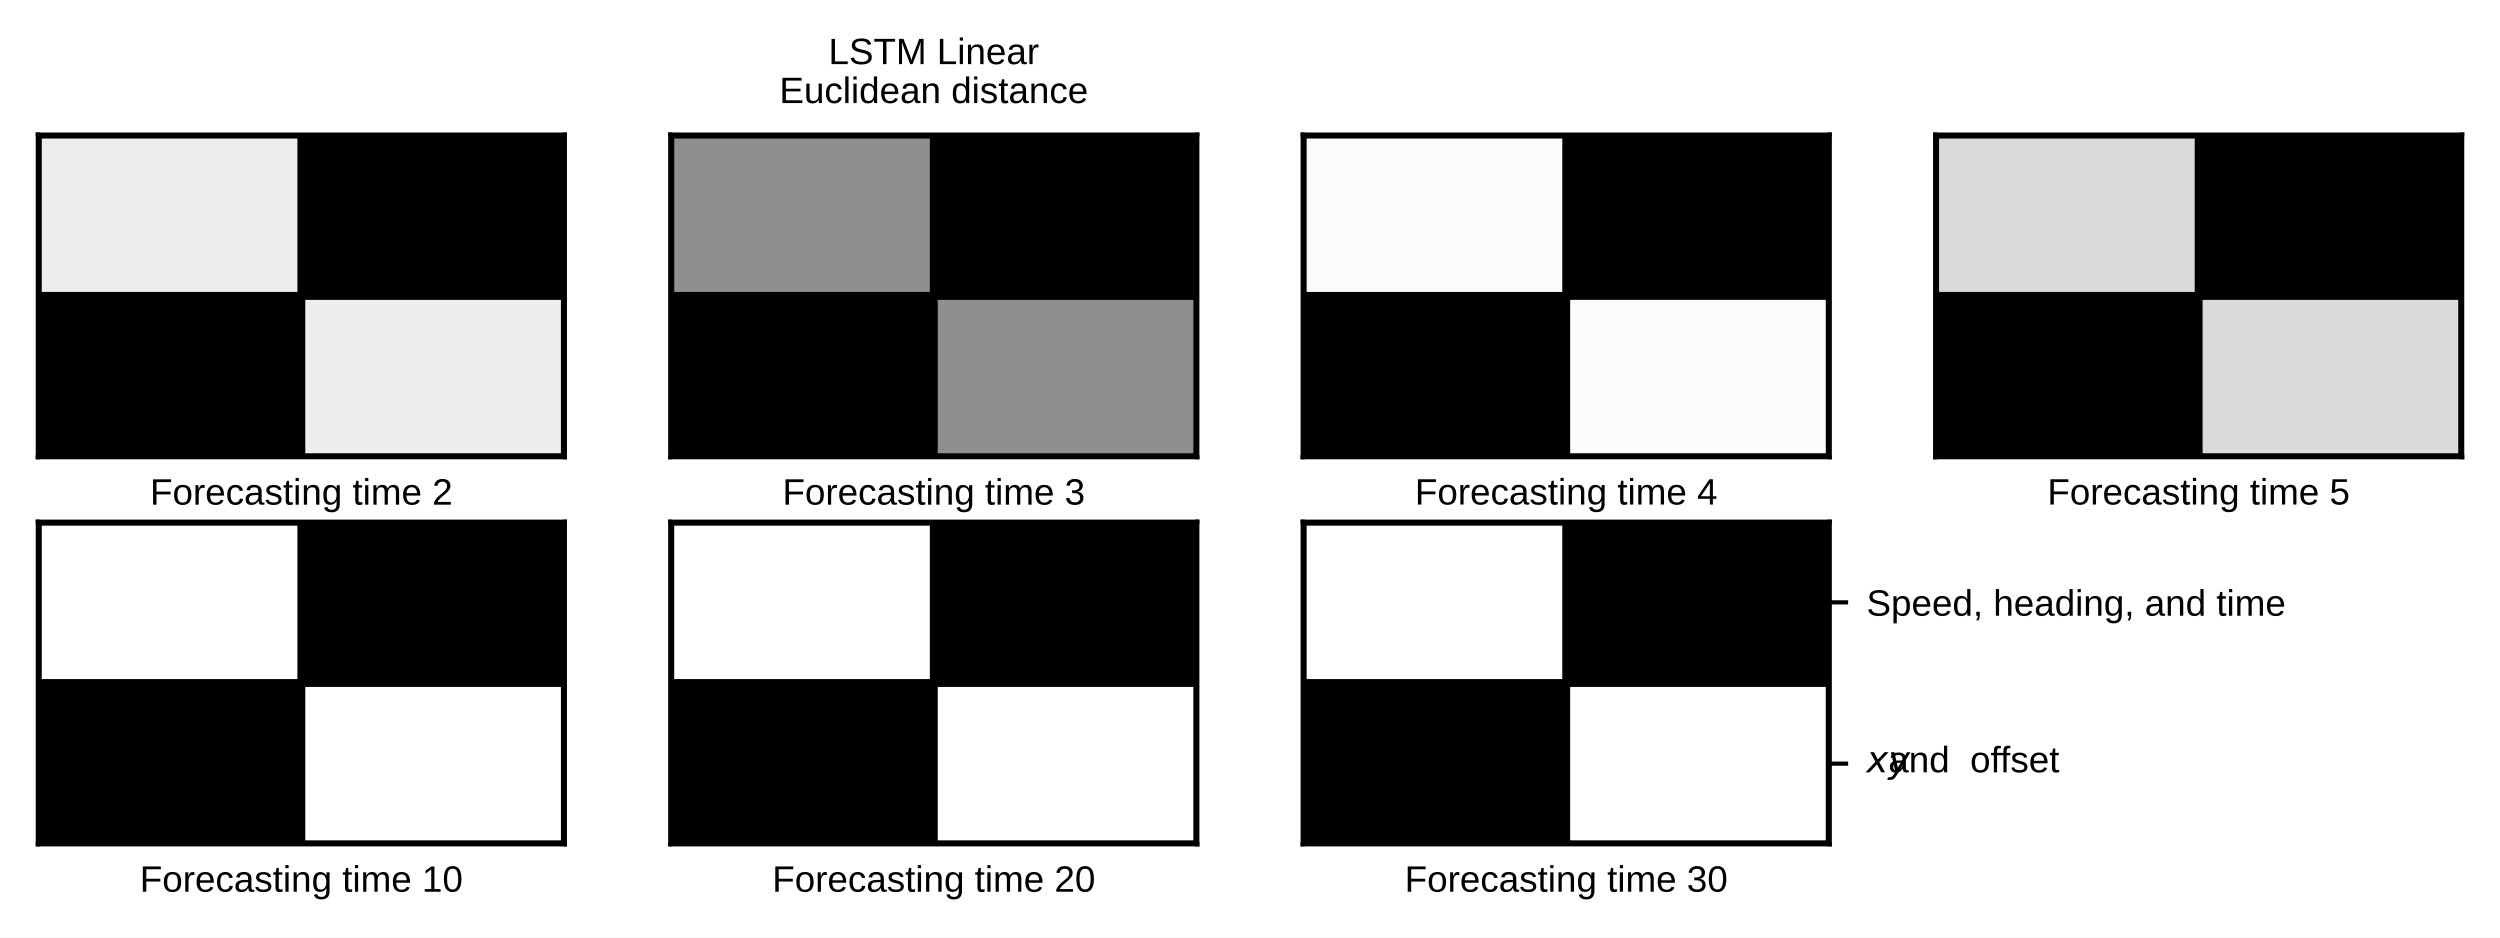
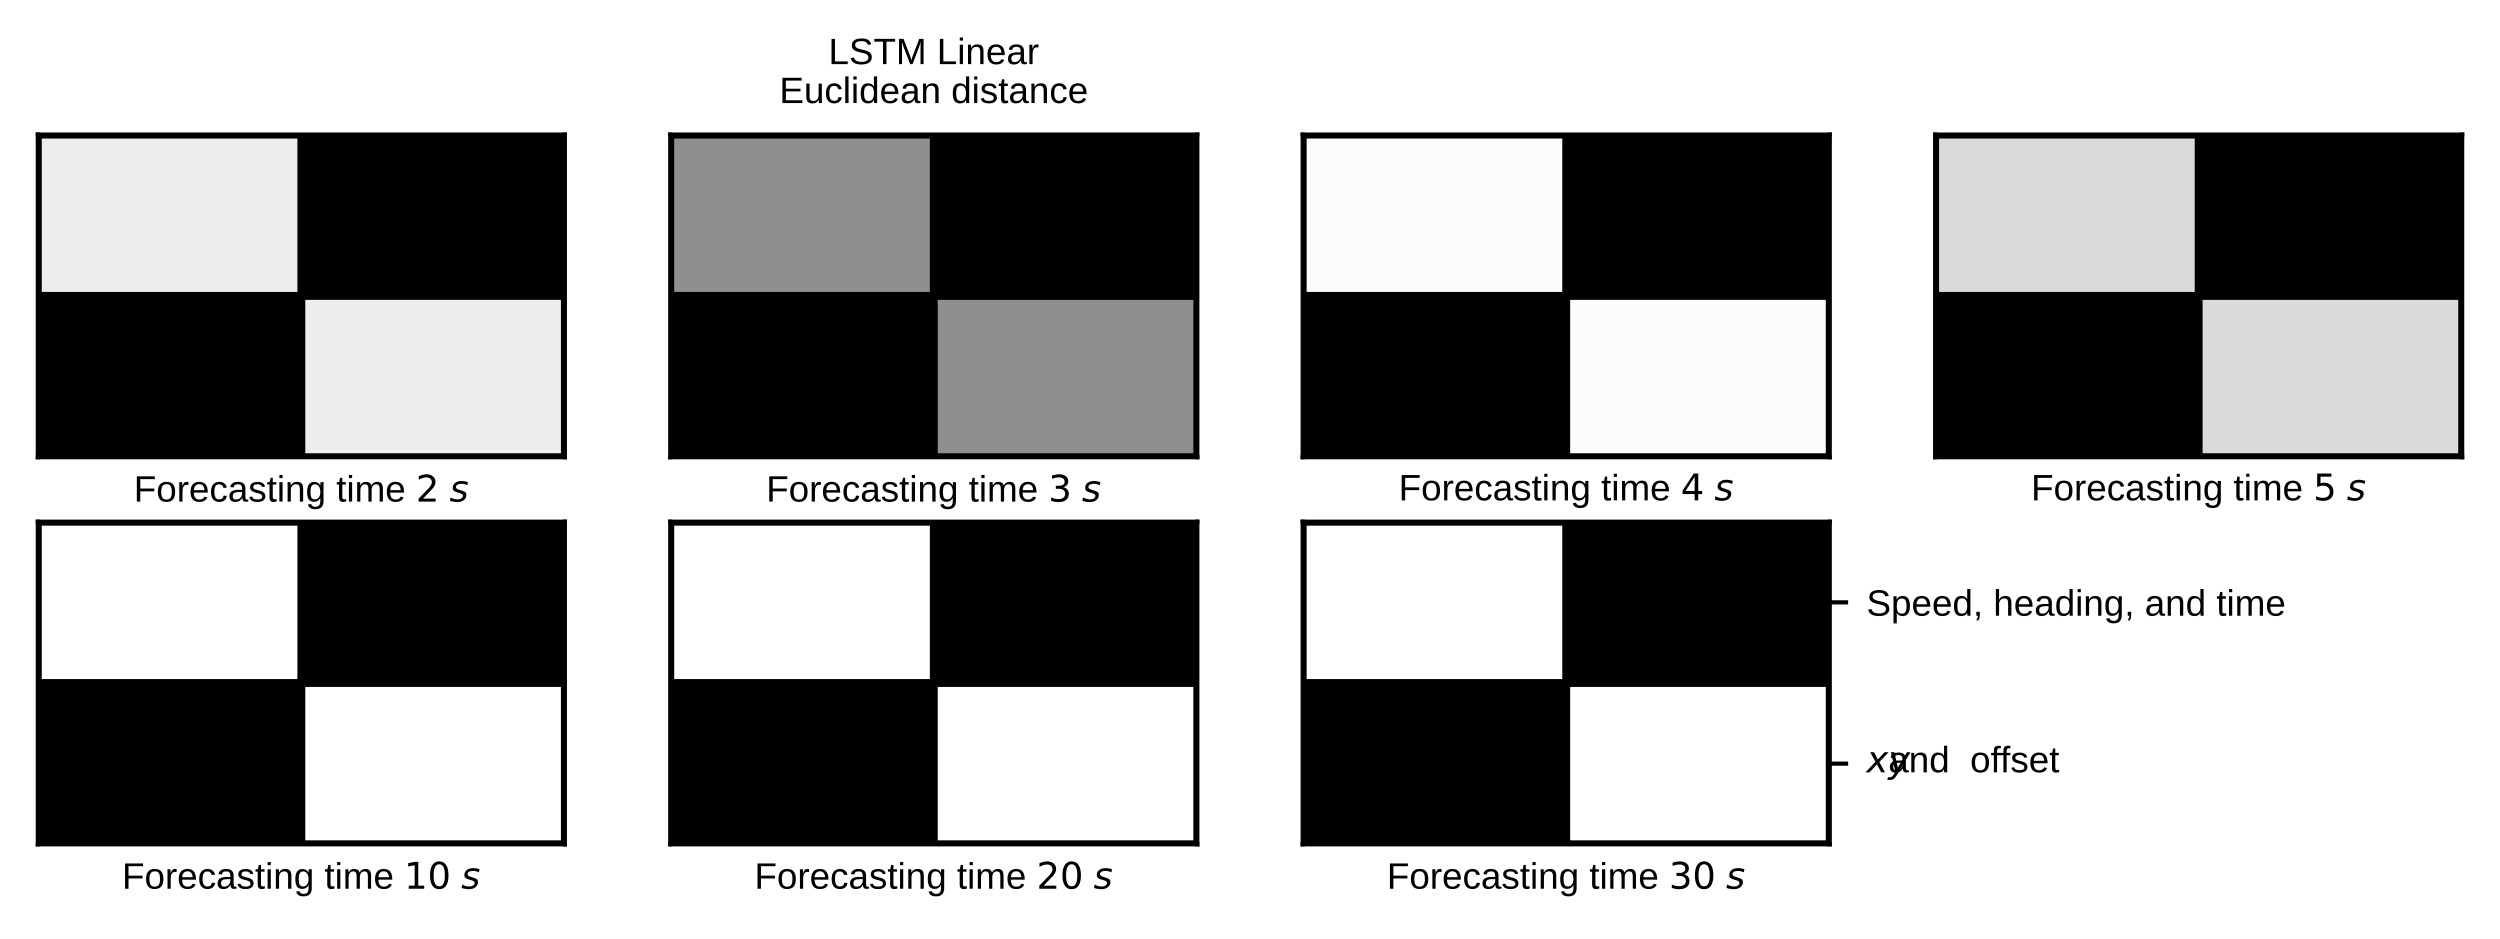
- <svg xmlns="http://www.w3.org/2000/svg" xmlns:xlink="http://www.w3.org/1999/xlink" width="475.739pt" height="178.372pt" viewBox="0 0 475.739 178.372" version="1.1">
+ <svg xmlns="http://www.w3.org/2000/svg" xmlns:xlink="http://www.w3.org/1999/xlink" width="475.739pt" height="178.657pt" viewBox="0 0 475.739 178.657" version="1.1">
  <defs>
    <style type="text/css">*{stroke-linejoin: round; stroke-linecap: butt}</style>
  </defs>
  <g id="figure_1">
    <g id="patch_1">
-       <path d="M 0 178.372  L 475.739 178.372  L 475.739 0  L 0 0  z " style="fill: #ffffff" />
+       <path d="M 0 178.657  L 475.739 178.657  L 475.739 0  L 0 0  z " style="fill: #ffffff" />
    </g>
    <g id="axes_1">
      <g id="patch_2">
        <path d="M 7.2 87.002  L 107.491 87.002  L 107.491 25.614  L 7.2 25.614  z " style="fill: #ffffff" />
      </g>
      <g id="PolyCollection_1">
        <defs>
-           <path id="m8314c76e6b" d="M 7.2 -122.064  L 7.2 -91.37  L 57.345 -91.37  L 57.345 -122.064  L 57.345 -122.064  L 7.2 -122.064  z " style="stroke: #000000" />
-         </defs>
-         <g clip-path="url(#p6c5da72aea)">
-           <use xlink:href="#m8314c76e6b" x="0" y="178.372" style="stroke: #000000" />
+           <path id="m493cee231e" d="M 7.2 -122.349  L 7.2 -91.655  L 57.345 -91.655  L 57.345 -122.349  L 57.345 -122.349  L 7.2 -122.349  z " style="stroke: #000000" />
+         </defs>
+         <g clip-path="url(#p5190f44b58)">
+           <use xlink:href="#m493cee231e" x="0" y="178.657" style="stroke: #000000" />
        </g>
      </g>
      <g id="PolyCollection_2">
        <defs>
-           <path id="ma9a4e4df95" d="M 7.2 -152.758  L 7.2 -122.064  L 57.345 -122.064  L 57.345 -152.758  L 57.345 -152.758  L 7.2 -152.758  z " style="stroke: #ededed" />
-         </defs>
-         <g clip-path="url(#p6c5da72aea)">
-           <use xlink:href="#ma9a4e4df95" x="0" y="178.372" style="fill: #ededed; stroke: #ededed" />
+           <path id="m8086c691f7" d="M 7.2 -153.043  L 7.2 -122.349  L 57.345 -122.349  L 57.345 -153.043  L 57.345 -153.043  L 7.2 -153.043  z " style="stroke: #ededed" />
+         </defs>
+         <g clip-path="url(#p5190f44b58)">
+           <use xlink:href="#m8086c691f7" x="0" y="178.657" style="fill: #ededed; stroke: #ededed" />
        </g>
      </g>
      <g id="PolyCollection_3">
        <defs>
-           <path id="m4bf98675f6" d="M 57.345 -122.064  L 57.345 -91.37  L 107.491 -91.37  L 107.491 -122.064  L 107.491 -122.064  L 57.345 -122.064  z " style="stroke: #ededed" />
-         </defs>
-         <g clip-path="url(#p6c5da72aea)">
-           <use xlink:href="#m4bf98675f6" x="0" y="178.372" style="fill: #ededed; stroke: #ededed" />
+           <path id="mf93a8341e2" d="M 57.345 -122.349  L 57.345 -91.655  L 107.491 -91.655  L 107.491 -122.349  L 107.491 -122.349  L 57.345 -122.349  z " style="stroke: #ededed" />
+         </defs>
+         <g clip-path="url(#p5190f44b58)">
+           <use xlink:href="#mf93a8341e2" x="0" y="178.657" style="fill: #ededed; stroke: #ededed" />
        </g>
      </g>
      <g id="PolyCollection_4">
        <defs>
-           <path id="mb73d7c0e45" d="M 57.345 -152.758  L 57.345 -122.064  L 107.491 -122.064  L 107.491 -152.758  L 107.491 -152.758  L 57.345 -152.758  z " style="stroke: #000000" />
-         </defs>
-         <g clip-path="url(#p6c5da72aea)">
-           <use xlink:href="#mb73d7c0e45" x="0" y="178.372" style="stroke: #000000" />
+           <path id="m48fea948f3" d="M 57.345 -153.043  L 57.345 -122.349  L 107.491 -122.349  L 107.491 -153.043  L 107.491 -153.043  L 57.345 -153.043  z " style="stroke: #000000" />
+         </defs>
+         <g clip-path="url(#p5190f44b58)">
+           <use xlink:href="#m48fea948f3" x="0" y="178.657" style="stroke: #000000" />
        </g>
      </g>
      <g id="matplotlib.axis_1">
        <g id="text_1">
-           <text style="font: 7px 'Arial'; text-anchor: middle" x="57.345" y="96.033" transform="rotate(-0 57.3455 96.03333)">Forecasting time 2</text>
+           <g transform="translate(25.4605 96.25208)">
+             <text>
+               <tspan style="font: 7px 'Arial'" x="0 4.276 8.169 10.5 14.393 17.893 21.786 25.286 27.231 28.786 32.679 36.572 38.517 40.462 42.017 47.848 51.741 58.14" y="-0.797">Forecasting time  </tspan>
+               <tspan style="font: 7px 'DejaVu Sans'" x="53.686" y="-0.797">2</tspan>
+               <tspan style="font: oblique 7px 'DejaVu Sans'" x="60.084" y="-0.797">s</tspan>
+             </text>
+           </g>
        </g>
      </g>
      <g id="matplotlib.axis_2" />
      <g id="line2d_1">
-         <path d="M 7.2 87.002  L 7.2 25.614  " clip-path="url(#p6c5da72aea)" style="fill: none; stroke: #000000; stroke-width: 1.5; stroke-linecap: square" />
+         <path d="M 7.2 87.002  L 7.2 25.614  " clip-path="url(#p5190f44b58)" style="fill: none; stroke: #000000; stroke-width: 1.5; stroke-linecap: square" />
      </g>
      <g id="line2d_2">
-         <path d="M 7.2 87.002  L 107.491 87.002  " clip-path="url(#p6c5da72aea)" style="fill: none; stroke: #000000; stroke-width: 1.5; stroke-linecap: square" />
+         <path d="M 7.2 87.002  L 107.491 87.002  " clip-path="url(#p5190f44b58)" style="fill: none; stroke: #000000; stroke-width: 1.5; stroke-linecap: square" />
      </g>
      <g id="line2d_3">
-         <path d="M 57.345 87.002  L 57.345 25.614  " clip-path="url(#p6c5da72aea)" style="fill: none; stroke: #000000; stroke-width: 1.5; stroke-linecap: square" />
+         <path d="M 57.345 87.002  L 57.345 25.614  " clip-path="url(#p5190f44b58)" style="fill: none; stroke: #000000; stroke-width: 1.5; stroke-linecap: square" />
      </g>
      <g id="line2d_4">
-         <path d="M 7.2 56.308  L 107.491 56.308  " clip-path="url(#p6c5da72aea)" style="fill: none; stroke: #000000; stroke-width: 1.5; stroke-linecap: square" />
+         <path d="M 7.2 56.308  L 107.491 56.308  " clip-path="url(#p5190f44b58)" style="fill: none; stroke: #000000; stroke-width: 1.5; stroke-linecap: square" />
      </g>
      <g id="line2d_5">
-         <path d="M 107.491 87.002  L 107.491 25.614  " clip-path="url(#p6c5da72aea)" style="fill: none; stroke: #000000; stroke-width: 1.5; stroke-linecap: square" />
+         <path d="M 107.491 87.002  L 107.491 25.614  " clip-path="url(#p5190f44b58)" style="fill: none; stroke: #000000; stroke-width: 1.5; stroke-linecap: square" />
      </g>
      <g id="line2d_6">
-         <path d="M 7.2 25.614  L 107.491 25.614  " clip-path="url(#p6c5da72aea)" style="fill: none; stroke: #000000; stroke-width: 1.5; stroke-linecap: square" />
+         <path d="M 7.2 25.614  L 107.491 25.614  " clip-path="url(#p5190f44b58)" style="fill: none; stroke: #000000; stroke-width: 1.5; stroke-linecap: square" />
      </g>
      <g id="patch_3">
        <path d="M 7.2 87.002  L 7.2 25.614  " style="fill: none; stroke: #000000; stroke-width: 0.8; stroke-linejoin: miter; stroke-linecap: square" />
      </g>
      <g id="patch_4">
        <path d="M 107.491 87.002  L 107.491 25.614  " style="fill: none; stroke: #000000; stroke-width: 0.8; stroke-linejoin: miter; stroke-linecap: square" />
      </g>
      <g id="patch_5">
        <path d="M 7.2 87.002  L 107.491 87.002  " style="fill: none; stroke: #000000; stroke-width: 0.8; stroke-linejoin: miter; stroke-linecap: square" />
      </g>
      <g id="patch_6">
        <path d="M 7.2 25.614  L 107.491 25.614  " style="fill: none; stroke: #000000; stroke-width: 0.8; stroke-linejoin: miter; stroke-linecap: square" />
      </g>
    </g>
    <g id="axes_2">
      <g id="patch_7">
        <path d="M 127.549 87.002  L 227.84 87.002  L 227.84 25.614  L 127.549 25.614  z " style="fill: #ffffff" />
      </g>
      <g id="PolyCollection_5">
        <defs>
-           <path id="m1f03cf875f" d="M 127.549 -122.064  L 127.549 -91.37  L 177.695 -91.37  L 177.695 -122.064  L 177.695 -122.064  L 127.549 -122.064  z " style="stroke: #000000" />
-         </defs>
-         <g clip-path="url(#p5f15216872)">
-           <use xlink:href="#m1f03cf875f" x="0" y="178.372" style="stroke: #000000" />
+           <path id="m98e1378ecc" d="M 127.549 -122.349  L 127.549 -91.655  L 177.695 -91.655  L 177.695 -122.349  L 177.695 -122.349  L 127.549 -122.349  z " style="stroke: #000000" />
+         </defs>
+         <g clip-path="url(#p7679433113)">
+           <use xlink:href="#m98e1378ecc" x="0" y="178.657" style="stroke: #000000" />
        </g>
      </g>
      <g id="PolyCollection_6">
        <defs>
-           <path id="m1bc006b5ba" d="M 127.549 -152.758  L 127.549 -122.064  L 177.695 -122.064  L 177.695 -152.758  L 177.695 -152.758  L 127.549 -152.758  z " style="stroke: #8f8f8f" />
-         </defs>
-         <g clip-path="url(#p5f15216872)">
-           <use xlink:href="#m1bc006b5ba" x="0" y="178.372" style="fill: #8f8f8f; stroke: #8f8f8f" />
+           <path id="m967a53287c" d="M 127.549 -153.043  L 127.549 -122.349  L 177.695 -122.349  L 177.695 -153.043  L 177.695 -153.043  L 127.549 -153.043  z " style="stroke: #8f8f8f" />
+         </defs>
+         <g clip-path="url(#p7679433113)">
+           <use xlink:href="#m967a53287c" x="0" y="178.657" style="fill: #8f8f8f; stroke: #8f8f8f" />
        </g>
      </g>
      <g id="PolyCollection_7">
        <defs>
-           <path id="m09c5ff8a69" d="M 177.695 -122.064  L 177.695 -91.37  L 227.84 -91.37  L 227.84 -122.064  L 227.84 -122.064  L 177.695 -122.064  z " style="stroke: #8f8f8f" />
-         </defs>
-         <g clip-path="url(#p5f15216872)">
-           <use xlink:href="#m09c5ff8a69" x="0" y="178.372" style="fill: #8f8f8f; stroke: #8f8f8f" />
+           <path id="m8f0e013b16" d="M 177.695 -122.349  L 177.695 -91.655  L 227.84 -91.655  L 227.84 -122.349  L 227.84 -122.349  L 177.695 -122.349  z " style="stroke: #8f8f8f" />
+         </defs>
+         <g clip-path="url(#p7679433113)">
+           <use xlink:href="#m8f0e013b16" x="0" y="178.657" style="fill: #8f8f8f; stroke: #8f8f8f" />
        </g>
      </g>
      <g id="PolyCollection_8">
        <defs>
-           <path id="m9b284248ed" d="M 177.695 -152.758  L 177.695 -122.064  L 227.84 -122.064  L 227.84 -152.758  L 227.84 -152.758  L 177.695 -152.758  z " style="stroke: #000000" />
-         </defs>
-         <g clip-path="url(#p5f15216872)">
-           <use xlink:href="#m9b284248ed" x="0" y="178.372" style="stroke: #000000" />
+           <path id="m03548cf58d" d="M 177.695 -153.043  L 177.695 -122.349  L 227.84 -122.349  L 227.84 -153.043  L 227.84 -153.043  L 177.695 -153.043  z " style="stroke: #000000" />
+         </defs>
+         <g clip-path="url(#p7679433113)">
+           <use xlink:href="#m03548cf58d" x="0" y="178.657" style="stroke: #000000" />
        </g>
      </g>
      <g id="matplotlib.axis_3">
        <g id="text_2">
-           <text style="font: 7px 'Arial'; text-anchor: middle" x="177.695" y="96.033" transform="rotate(-0 177.6947 96.03333)">Forecasting time 3</text>
+           <g transform="translate(145.8097 96.25208)">
+             <text>
+               <tspan style="font: 7px 'Arial'" x="0 4.276 8.169 10.5 14.393 17.893 21.786 25.286 27.231 28.786 32.679 36.572 38.517 40.462 42.017 47.848 51.741 58.14" y="-0.797">Forecasting time  </tspan>
+               <tspan style="font: 7px 'DejaVu Sans'" x="53.686" y="-0.797">3</tspan>
+               <tspan style="font: oblique 7px 'DejaVu Sans'" x="60.084" y="-0.797">s</tspan>
+             </text>
+           </g>
        </g>
      </g>
      <g id="matplotlib.axis_4" />
      <g id="line2d_7">
-         <path d="M 127.549 87.002  L 127.549 25.614  " clip-path="url(#p5f15216872)" style="fill: none; stroke: #000000; stroke-width: 1.5; stroke-linecap: square" />
+         <path d="M 127.549 87.002  L 127.549 25.614  " clip-path="url(#p7679433113)" style="fill: none; stroke: #000000; stroke-width: 1.5; stroke-linecap: square" />
      </g>
      <g id="line2d_8">
-         <path d="M 127.549 87.002  L 227.84 87.002  " clip-path="url(#p5f15216872)" style="fill: none; stroke: #000000; stroke-width: 1.5; stroke-linecap: square" />
+         <path d="M 127.549 87.002  L 227.84 87.002  " clip-path="url(#p7679433113)" style="fill: none; stroke: #000000; stroke-width: 1.5; stroke-linecap: square" />
      </g>
      <g id="line2d_9">
-         <path d="M 177.695 87.002  L 177.695 25.614  " clip-path="url(#p5f15216872)" style="fill: none; stroke: #000000; stroke-width: 1.5; stroke-linecap: square" />
+         <path d="M 177.695 87.002  L 177.695 25.614  " clip-path="url(#p7679433113)" style="fill: none; stroke: #000000; stroke-width: 1.5; stroke-linecap: square" />
      </g>
      <g id="line2d_10">
-         <path d="M 127.549 56.308  L 227.84 56.308  " clip-path="url(#p5f15216872)" style="fill: none; stroke: #000000; stroke-width: 1.5; stroke-linecap: square" />
+         <path d="M 127.549 56.308  L 227.84 56.308  " clip-path="url(#p7679433113)" style="fill: none; stroke: #000000; stroke-width: 1.5; stroke-linecap: square" />
      </g>
      <g id="line2d_11">
-         <path d="M 227.84 87.002  L 227.84 25.614  " clip-path="url(#p5f15216872)" style="fill: none; stroke: #000000; stroke-width: 1.5; stroke-linecap: square" />
+         <path d="M 227.84 87.002  L 227.84 25.614  " clip-path="url(#p7679433113)" style="fill: none; stroke: #000000; stroke-width: 1.5; stroke-linecap: square" />
      </g>
      <g id="line2d_12">
-         <path d="M 127.549 25.614  L 227.84 25.614  " clip-path="url(#p5f15216872)" style="fill: none; stroke: #000000; stroke-width: 1.5; stroke-linecap: square" />
+         <path d="M 127.549 25.614  L 227.84 25.614  " clip-path="url(#p7679433113)" style="fill: none; stroke: #000000; stroke-width: 1.5; stroke-linecap: square" />
      </g>
      <g id="patch_8">
        <path d="M 127.549 87.002  L 127.549 25.614  " style="fill: none; stroke: #000000; stroke-width: 0.8; stroke-linejoin: miter; stroke-linecap: square" />
      </g>
      <g id="patch_9">
        <path d="M 227.84 87.002  L 227.84 25.614  " style="fill: none; stroke: #000000; stroke-width: 0.8; stroke-linejoin: miter; stroke-linecap: square" />
      </g>
      <g id="patch_10">
        <path d="M 127.549 87.002  L 227.84 87.002  " style="fill: none; stroke: #000000; stroke-width: 0.8; stroke-linejoin: miter; stroke-linecap: square" />
      </g>
      <g id="patch_11">
        <path d="M 127.549 25.614  L 227.84 25.614  " style="fill: none; stroke: #000000; stroke-width: 0.8; stroke-linejoin: miter; stroke-linecap: square" />
      </g>
      <g id="text_3">
        <text style="font: 7px 'Arial'" transform="translate(157.6599 12.21047)">LSTM Linear</text>
        <text style="font: 7px 'Arial'" transform="translate(148.3155 19.61428)">Euclidean distance</text>
      </g>
    </g>
    <g id="axes_3">
      <g id="patch_12">
        <path d="M 247.898 87.002  L 348.189 87.002  L 348.189 25.614  L 247.898 25.614  z " style="fill: #ffffff" />
      </g>
      <g id="PolyCollection_9">
        <defs>
-           <path id="mc2c8c46831" d="M 247.898 -122.064  L 247.898 -91.37  L 298.044 -91.37  L 298.044 -122.064  L 298.044 -122.064  L 247.898 -122.064  z " style="stroke: #000000" />
-         </defs>
-         <g clip-path="url(#p2a0eef3636)">
-           <use xlink:href="#mc2c8c46831" x="0" y="178.372" style="stroke: #000000" />
+           <path id="m3393afed80" d="M 247.898 -122.349  L 247.898 -91.655  L 298.044 -91.655  L 298.044 -122.349  L 298.044 -122.349  L 247.898 -122.349  z " style="stroke: #000000" />
+         </defs>
+         <g clip-path="url(#pb1d30551fb)">
+           <use xlink:href="#m3393afed80" x="0" y="178.657" style="stroke: #000000" />
        </g>
      </g>
      <g id="PolyCollection_10">
        <defs>
-           <path id="m6ede5ce226" d="M 247.898 -152.758  L 247.898 -122.064  L 298.044 -122.064  L 298.044 -152.758  L 298.044 -152.758  L 247.898 -152.758  z " style="stroke: #fcfcfc" />
-         </defs>
-         <g clip-path="url(#p2a0eef3636)">
-           <use xlink:href="#m6ede5ce226" x="0" y="178.372" style="fill: #fcfcfc; stroke: #fcfcfc" />
+           <path id="m2fa08abb2f" d="M 247.898 -153.043  L 247.898 -122.349  L 298.044 -122.349  L 298.044 -153.043  L 298.044 -153.043  L 247.898 -153.043  z " style="stroke: #fcfcfc" />
+         </defs>
+         <g clip-path="url(#pb1d30551fb)">
+           <use xlink:href="#m2fa08abb2f" x="0" y="178.657" style="fill: #fcfcfc; stroke: #fcfcfc" />
        </g>
      </g>
      <g id="PolyCollection_11">
        <defs>
-           <path id="ma57a565a5c" d="M 298.044 -122.064  L 298.044 -91.37  L 348.189 -91.37  L 348.189 -122.064  L 348.189 -122.064  L 298.044 -122.064  z " style="stroke: #fcfcfc" />
-         </defs>
-         <g clip-path="url(#p2a0eef3636)">
-           <use xlink:href="#ma57a565a5c" x="0" y="178.372" style="fill: #fcfcfc; stroke: #fcfcfc" />
+           <path id="m363ec89056" d="M 298.044 -122.349  L 298.044 -91.655  L 348.189 -91.655  L 348.189 -122.349  L 348.189 -122.349  L 298.044 -122.349  z " style="stroke: #fcfcfc" />
+         </defs>
+         <g clip-path="url(#pb1d30551fb)">
+           <use xlink:href="#m363ec89056" x="0" y="178.657" style="fill: #fcfcfc; stroke: #fcfcfc" />
        </g>
      </g>
      <g id="PolyCollection_12">
        <defs>
-           <path id="m7ab58453f7" d="M 298.044 -152.758  L 298.044 -122.064  L 348.189 -122.064  L 348.189 -152.758  L 348.189 -152.758  L 298.044 -152.758  z " style="stroke: #000000" />
-         </defs>
-         <g clip-path="url(#p2a0eef3636)">
-           <use xlink:href="#m7ab58453f7" x="0" y="178.372" style="stroke: #000000" />
+           <path id="m74de486418" d="M 298.044 -153.043  L 298.044 -122.349  L 348.189 -122.349  L 348.189 -153.043  L 348.189 -153.043  L 298.044 -153.043  z " style="stroke: #000000" />
+         </defs>
+         <g clip-path="url(#pb1d30551fb)">
+           <use xlink:href="#m74de486418" x="0" y="178.657" style="stroke: #000000" />
        </g>
      </g>
      <g id="matplotlib.axis_5">
        <g id="text_4">
-           <text style="font: 7px 'Arial'; text-anchor: middle" x="298.044" y="96.013" transform="rotate(-0 298.0439 96.01255)">Forecasting time 4</text>
+           <g transform="translate(266.1589 96.11208)">
+             <text>
+               <tspan style="font: 7px 'Arial'" x="0 4.276 8.169 10.5 14.393 17.893 21.786 25.286 27.231 28.786 32.679 36.572 38.517 40.462 42.017 47.848 51.741 58.14" y="-0.891">Forecasting time  </tspan>
+               <tspan style="font: 7px 'DejaVu Sans'" x="53.686" y="-0.891">4</tspan>
+               <tspan style="font: oblique 7px 'DejaVu Sans'" x="60.084" y="-0.891">s</tspan>
+             </text>
+           </g>
        </g>
      </g>
      <g id="matplotlib.axis_6" />
      <g id="line2d_13">
-         <path d="M 247.898 87.002  L 247.898 25.614  " clip-path="url(#p2a0eef3636)" style="fill: none; stroke: #000000; stroke-width: 1.5; stroke-linecap: square" />
+         <path d="M 247.898 87.002  L 247.898 25.614  " clip-path="url(#pb1d30551fb)" style="fill: none; stroke: #000000; stroke-width: 1.5; stroke-linecap: square" />
      </g>
      <g id="line2d_14">
-         <path d="M 247.898 87.002  L 348.189 87.002  " clip-path="url(#p2a0eef3636)" style="fill: none; stroke: #000000; stroke-width: 1.5; stroke-linecap: square" />
+         <path d="M 247.898 87.002  L 348.189 87.002  " clip-path="url(#pb1d30551fb)" style="fill: none; stroke: #000000; stroke-width: 1.5; stroke-linecap: square" />
      </g>
      <g id="line2d_15">
-         <path d="M 298.044 87.002  L 298.044 25.614  " clip-path="url(#p2a0eef3636)" style="fill: none; stroke: #000000; stroke-width: 1.5; stroke-linecap: square" />
+         <path d="M 298.044 87.002  L 298.044 25.614  " clip-path="url(#pb1d30551fb)" style="fill: none; stroke: #000000; stroke-width: 1.5; stroke-linecap: square" />
      </g>
      <g id="line2d_16">
-         <path d="M 247.898 56.308  L 348.189 56.308  " clip-path="url(#p2a0eef3636)" style="fill: none; stroke: #000000; stroke-width: 1.5; stroke-linecap: square" />
+         <path d="M 247.898 56.308  L 348.189 56.308  " clip-path="url(#pb1d30551fb)" style="fill: none; stroke: #000000; stroke-width: 1.5; stroke-linecap: square" />
      </g>
      <g id="line2d_17">
-         <path d="M 348.189 87.002  L 348.189 25.614  " clip-path="url(#p2a0eef3636)" style="fill: none; stroke: #000000; stroke-width: 1.5; stroke-linecap: square" />
+         <path d="M 348.189 87.002  L 348.189 25.614  " clip-path="url(#pb1d30551fb)" style="fill: none; stroke: #000000; stroke-width: 1.5; stroke-linecap: square" />
      </g>
      <g id="line2d_18">
-         <path d="M 247.898 25.614  L 348.189 25.614  " clip-path="url(#p2a0eef3636)" style="fill: none; stroke: #000000; stroke-width: 1.5; stroke-linecap: square" />
+         <path d="M 247.898 25.614  L 348.189 25.614  " clip-path="url(#pb1d30551fb)" style="fill: none; stroke: #000000; stroke-width: 1.5; stroke-linecap: square" />
      </g>
      <g id="patch_13">
        <path d="M 247.898 87.002  L 247.898 25.614  " style="fill: none; stroke: #000000; stroke-width: 0.8; stroke-linejoin: miter; stroke-linecap: square" />
      </g>
      <g id="patch_14">
        <path d="M 348.189 87.002  L 348.189 25.614  " style="fill: none; stroke: #000000; stroke-width: 0.8; stroke-linejoin: miter; stroke-linecap: square" />
      </g>
      <g id="patch_15">
        <path d="M 247.898 87.002  L 348.189 87.002  " style="fill: none; stroke: #000000; stroke-width: 0.8; stroke-linejoin: miter; stroke-linecap: square" />
      </g>
      <g id="patch_16">
        <path d="M 247.898 25.614  L 348.189 25.614  " style="fill: none; stroke: #000000; stroke-width: 0.8; stroke-linejoin: miter; stroke-linecap: square" />
      </g>
    </g>
    <g id="axes_4">
      <g id="patch_17">
        <path d="M 368.248 87.002  L 468.539 87.002  L 468.539 25.614  L 368.248 25.614  z " style="fill: #ffffff" />
      </g>
      <g id="PolyCollection_13">
        <defs>
-           <path id="m1356c5d38a" d="M 368.248 -122.064  L 368.248 -91.37  L 418.393 -91.37  L 418.393 -122.064  L 418.393 -122.064  L 368.248 -122.064  z " style="stroke: #000000" />
-         </defs>
-         <g clip-path="url(#pbbf26a228c)">
-           <use xlink:href="#m1356c5d38a" x="0" y="178.372" style="stroke: #000000" />
+           <path id="m7c4f329f69" d="M 368.248 -122.349  L 368.248 -91.655  L 418.393 -91.655  L 418.393 -122.349  L 418.393 -122.349  L 368.248 -122.349  z " style="stroke: #000000" />
+         </defs>
+         <g clip-path="url(#p34af668054)">
+           <use xlink:href="#m7c4f329f69" x="0" y="178.657" style="stroke: #000000" />
        </g>
      </g>
      <g id="PolyCollection_14">
        <defs>
-           <path id="m125666b033" d="M 368.248 -152.758  L 368.248 -122.064  L 418.393 -122.064  L 418.393 -152.758  L 418.393 -152.758  L 368.248 -152.758  z " style="stroke: #dadada" />
-         </defs>
-         <g clip-path="url(#pbbf26a228c)">
-           <use xlink:href="#m125666b033" x="0" y="178.372" style="fill: #dadada; stroke: #dadada" />
+           <path id="mfb28f0e125" d="M 368.248 -153.043  L 368.248 -122.349  L 418.393 -122.349  L 418.393 -153.043  L 418.393 -153.043  L 368.248 -153.043  z " style="stroke: #dadada" />
+         </defs>
+         <g clip-path="url(#p34af668054)">
+           <use xlink:href="#mfb28f0e125" x="0" y="178.657" style="fill: #dadada; stroke: #dadada" />
        </g>
      </g>
      <g id="PolyCollection_15">
        <defs>
-           <path id="m441ae43943" d="M 418.393 -122.064  L 418.393 -91.37  L 468.539 -91.37  L 468.539 -122.064  L 468.539 -122.064  L 418.393 -122.064  z " style="stroke: #dadada" />
-         </defs>
-         <g clip-path="url(#pbbf26a228c)">
-           <use xlink:href="#m441ae43943" x="0" y="178.372" style="fill: #dadada; stroke: #dadada" />
+           <path id="m822d26c2cc" d="M 418.393 -122.349  L 418.393 -91.655  L 468.539 -91.655  L 468.539 -122.349  L 468.539 -122.349  L 418.393 -122.349  z " style="stroke: #dadada" />
+         </defs>
+         <g clip-path="url(#p34af668054)">
+           <use xlink:href="#m822d26c2cc" x="0" y="178.657" style="fill: #dadada; stroke: #dadada" />
        </g>
      </g>
      <g id="PolyCollection_16">
        <defs>
-           <path id="md76b485716" d="M 418.393 -152.758  L 418.393 -122.064  L 468.539 -122.064  L 468.539 -152.758  L 468.539 -152.758  L 418.393 -152.758  z " style="stroke: #000000" />
-         </defs>
-         <g clip-path="url(#pbbf26a228c)">
-           <use xlink:href="#md76b485716" x="0" y="178.372" style="stroke: #000000" />
+           <path id="m57df36ec45" d="M 418.393 -153.043  L 418.393 -122.349  L 468.539 -122.349  L 468.539 -153.043  L 468.539 -153.043  L 418.393 -153.043  z " style="stroke: #000000" />
+         </defs>
+         <g clip-path="url(#p34af668054)">
+           <use xlink:href="#m57df36ec45" x="0" y="178.657" style="stroke: #000000" />
        </g>
      </g>
      <g id="matplotlib.axis_7">
        <g id="text_5">
-           <text style="font: 7px 'Arial'; text-anchor: middle" x="418.393" y="96.013" transform="rotate(-0 418.3931 96.01255)">Forecasting time 5</text>
+           <g transform="translate(386.5081 96.11208)">
+             <text>
+               <tspan style="font: 7px 'Arial'" x="0 4.276 8.169 10.5 14.393 17.893 21.786 25.286 27.231 28.786 32.679 36.572 38.517 40.462 42.017 47.848 51.741 58.14" y="-0.891">Forecasting time  </tspan>
+               <tspan style="font: 7px 'DejaVu Sans'" x="53.686" y="-0.891">5</tspan>
+               <tspan style="font: oblique 7px 'DejaVu Sans'" x="60.084" y="-0.891">s</tspan>
+             </text>
+           </g>
        </g>
      </g>
      <g id="matplotlib.axis_8" />
      <g id="line2d_19">
-         <path d="M 368.248 87.002  L 368.248 25.614  " clip-path="url(#pbbf26a228c)" style="fill: none; stroke: #000000; stroke-width: 1.5; stroke-linecap: square" />
+         <path d="M 368.248 87.002  L 368.248 25.614  " clip-path="url(#p34af668054)" style="fill: none; stroke: #000000; stroke-width: 1.5; stroke-linecap: square" />
      </g>
      <g id="line2d_20">
-         <path d="M 368.248 87.002  L 468.539 87.002  " clip-path="url(#pbbf26a228c)" style="fill: none; stroke: #000000; stroke-width: 1.5; stroke-linecap: square" />
+         <path d="M 368.248 87.002  L 468.539 87.002  " clip-path="url(#p34af668054)" style="fill: none; stroke: #000000; stroke-width: 1.5; stroke-linecap: square" />
      </g>
      <g id="line2d_21">
-         <path d="M 418.393 87.002  L 418.393 25.614  " clip-path="url(#pbbf26a228c)" style="fill: none; stroke: #000000; stroke-width: 1.5; stroke-linecap: square" />
+         <path d="M 418.393 87.002  L 418.393 25.614  " clip-path="url(#p34af668054)" style="fill: none; stroke: #000000; stroke-width: 1.5; stroke-linecap: square" />
      </g>
      <g id="line2d_22">
-         <path d="M 368.248 56.308  L 468.539 56.308  " clip-path="url(#pbbf26a228c)" style="fill: none; stroke: #000000; stroke-width: 1.5; stroke-linecap: square" />
+         <path d="M 368.248 56.308  L 468.539 56.308  " clip-path="url(#p34af668054)" style="fill: none; stroke: #000000; stroke-width: 1.5; stroke-linecap: square" />
      </g>
      <g id="line2d_23">
-         <path d="M 468.539 87.002  L 468.539 25.614  " clip-path="url(#pbbf26a228c)" style="fill: none; stroke: #000000; stroke-width: 1.5; stroke-linecap: square" />
+         <path d="M 468.539 87.002  L 468.539 25.614  " clip-path="url(#p34af668054)" style="fill: none; stroke: #000000; stroke-width: 1.5; stroke-linecap: square" />
      </g>
      <g id="line2d_24">
-         <path d="M 368.248 25.614  L 468.539 25.614  " clip-path="url(#pbbf26a228c)" style="fill: none; stroke: #000000; stroke-width: 1.5; stroke-linecap: square" />
+         <path d="M 368.248 25.614  L 468.539 25.614  " clip-path="url(#p34af668054)" style="fill: none; stroke: #000000; stroke-width: 1.5; stroke-linecap: square" />
      </g>
      <g id="patch_18">
        <path d="M 368.248 87.002  L 368.248 25.614  " style="fill: none; stroke: #000000; stroke-width: 0.8; stroke-linejoin: miter; stroke-linecap: square" />
      </g>
      <g id="patch_19">
        <path d="M 468.539 87.002  L 468.539 25.614  " style="fill: none; stroke: #000000; stroke-width: 0.8; stroke-linejoin: miter; stroke-linecap: square" />
      </g>
      <g id="patch_20">
        <path d="M 368.248 87.002  L 468.539 87.002  " style="fill: none; stroke: #000000; stroke-width: 0.8; stroke-linejoin: miter; stroke-linecap: square" />
      </g>
      <g id="patch_21">
        <path d="M 368.248 25.614  L 468.539 25.614  " style="fill: none; stroke: #000000; stroke-width: 0.8; stroke-linejoin: miter; stroke-linecap: square" />
      </g>
    </g>
    <g id="axes_5">
      <g id="patch_22">
        <path d="M 7.2 160.667  L 107.491 160.667  L 107.491 99.28  L 7.2 99.28  z " style="fill: #ffffff" />
      </g>
      <g id="PolyCollection_17">
        <defs>
-           <path id="mc06e4ab256" d="M 7.2 -48.398  L 7.2 -17.705  L 57.345 -17.705  L 57.345 -48.398  L 57.345 -48.398  L 7.2 -48.398  z " style="stroke: #000000" />
-         </defs>
-         <g clip-path="url(#pf7bd6ae2c3)">
-           <use xlink:href="#mc06e4ab256" x="0" y="178.372" style="stroke: #000000" />
+           <path id="m6d8cf3475e" d="M 7.2 -48.684  L 7.2 -17.99  L 57.345 -17.99  L 57.345 -48.684  L 57.345 -48.684  L 7.2 -48.684  z " style="stroke: #000000" />
+         </defs>
+         <g clip-path="url(#pfee233cf87)">
+           <use xlink:href="#m6d8cf3475e" x="0" y="178.657" style="stroke: #000000" />
        </g>
      </g>
      <g id="PolyCollection_18">
        <defs>
-           <path id="me9f2cd6a57" d="M 7.2 -79.092  L 7.2 -48.398  L 57.345 -48.398  L 57.345 -79.092  L 57.345 -79.092  L 7.2 -79.092  z " style="stroke: #ffffff" />
-         </defs>
-         <g clip-path="url(#pf7bd6ae2c3)">
-           <use xlink:href="#me9f2cd6a57" x="0" y="178.372" style="fill: #ffffff; stroke: #ffffff" />
+           <path id="m602a565f36" d="M 7.2 -79.378  L 7.2 -48.684  L 57.345 -48.684  L 57.345 -79.378  L 57.345 -79.378  L 7.2 -79.378  z " style="stroke: #ffffff" />
+         </defs>
+         <g clip-path="url(#pfee233cf87)">
+           <use xlink:href="#m602a565f36" x="0" y="178.657" style="fill: #ffffff; stroke: #ffffff" />
        </g>
      </g>
      <g id="PolyCollection_19">
        <defs>
-           <path id="m7ce78edc2a" d="M 57.345 -48.398  L 57.345 -17.705  L 107.491 -17.705  L 107.491 -48.398  L 107.491 -48.398  L 57.345 -48.398  z " style="stroke: #ffffff" />
-         </defs>
-         <g clip-path="url(#pf7bd6ae2c3)">
-           <use xlink:href="#m7ce78edc2a" x="0" y="178.372" style="fill: #ffffff; stroke: #ffffff" />
+           <path id="m8550b19458" d="M 57.345 -48.684  L 57.345 -17.99  L 107.491 -17.99  L 107.491 -48.684  L 107.491 -48.684  L 57.345 -48.684  z " style="stroke: #ffffff" />
+         </defs>
+         <g clip-path="url(#pfee233cf87)">
+           <use xlink:href="#m8550b19458" x="0" y="178.657" style="fill: #ffffff; stroke: #ffffff" />
        </g>
      </g>
      <g id="PolyCollection_20">
        <defs>
-           <path id="m10efbcf66a" d="M 57.345 -79.092  L 57.345 -48.398  L 107.491 -48.398  L 107.491 -79.092  L 107.491 -79.092  L 57.345 -79.092  z " style="stroke: #000000" />
-         </defs>
-         <g clip-path="url(#pf7bd6ae2c3)">
-           <use xlink:href="#m10efbcf66a" x="0" y="178.372" style="stroke: #000000" />
+           <path id="m6c11a19f74" d="M 57.345 -79.378  L 57.345 -48.684  L 107.491 -48.684  L 107.491 -79.378  L 107.491 -79.378  L 57.345 -79.378  z " style="stroke: #000000" />
+         </defs>
+         <g clip-path="url(#pfee233cf87)">
+           <use xlink:href="#m6c11a19f74" x="0" y="178.657" style="stroke: #000000" />
        </g>
      </g>
      <g id="matplotlib.axis_9">
        <g id="text_6">
-           <text style="font: 7px 'Arial'; text-anchor: middle" x="57.345" y="169.699" transform="rotate(-0 57.3455 169.6987)">Forecasting time 10</text>
+           <g transform="translate(23.2205 169.9174)">
+             <text>
+               <tspan style="font: 7px 'Arial'" x="0 4.276 8.169 10.5 14.393 17.893 21.786 25.286 27.231 28.786 32.679 36.572 38.517 40.462 42.017 47.848 51.741 62.593" y="-0.797">Forecasting time  </tspan>
+               <tspan style="font: 7px 'DejaVu Sans'" x="53.686 58.14" y="-0.797">10</tspan>
+               <tspan style="font: oblique 7px 'DejaVu Sans'" x="64.538" y="-0.797">s</tspan>
+             </text>
+           </g>
        </g>
      </g>
      <g id="matplotlib.axis_10" />
      <g id="line2d_25">
-         <path d="M 7.2 160.667  L 7.2 99.28  " clip-path="url(#pf7bd6ae2c3)" style="fill: none; stroke: #000000; stroke-width: 1.5; stroke-linecap: square" />
+         <path d="M 7.2 160.667  L 7.2 99.28  " clip-path="url(#pfee233cf87)" style="fill: none; stroke: #000000; stroke-width: 1.5; stroke-linecap: square" />
      </g>
      <g id="line2d_26">
-         <path d="M 7.2 160.667  L 107.491 160.667  " clip-path="url(#pf7bd6ae2c3)" style="fill: none; stroke: #000000; stroke-width: 1.5; stroke-linecap: square" />
+         <path d="M 7.2 160.667  L 107.491 160.667  " clip-path="url(#pfee233cf87)" style="fill: none; stroke: #000000; stroke-width: 1.5; stroke-linecap: square" />
      </g>
      <g id="line2d_27">
-         <path d="M 57.345 160.667  L 57.345 99.28  " clip-path="url(#pf7bd6ae2c3)" style="fill: none; stroke: #000000; stroke-width: 1.5; stroke-linecap: square" />
+         <path d="M 57.345 160.667  L 57.345 99.28  " clip-path="url(#pfee233cf87)" style="fill: none; stroke: #000000; stroke-width: 1.5; stroke-linecap: square" />
      </g>
      <g id="line2d_28">
-         <path d="M 7.2 129.974  L 107.491 129.974  " clip-path="url(#pf7bd6ae2c3)" style="fill: none; stroke: #000000; stroke-width: 1.5; stroke-linecap: square" />
+         <path d="M 7.2 129.974  L 107.491 129.974  " clip-path="url(#pfee233cf87)" style="fill: none; stroke: #000000; stroke-width: 1.5; stroke-linecap: square" />
      </g>
      <g id="line2d_29">
-         <path d="M 107.491 160.667  L 107.491 99.28  " clip-path="url(#pf7bd6ae2c3)" style="fill: none; stroke: #000000; stroke-width: 1.5; stroke-linecap: square" />
+         <path d="M 107.491 160.667  L 107.491 99.28  " clip-path="url(#pfee233cf87)" style="fill: none; stroke: #000000; stroke-width: 1.5; stroke-linecap: square" />
      </g>
      <g id="line2d_30">
-         <path d="M 7.2 99.28  L 107.491 99.28  " clip-path="url(#pf7bd6ae2c3)" style="fill: none; stroke: #000000; stroke-width: 1.5; stroke-linecap: square" />
+         <path d="M 7.2 99.28  L 107.491 99.28  " clip-path="url(#pfee233cf87)" style="fill: none; stroke: #000000; stroke-width: 1.5; stroke-linecap: square" />
      </g>
      <g id="patch_23">
        <path d="M 7.2 160.667  L 7.2 99.28  " style="fill: none; stroke: #000000; stroke-width: 0.8; stroke-linejoin: miter; stroke-linecap: square" />
      </g>
      <g id="patch_24">
        <path d="M 107.491 160.667  L 107.491 99.28  " style="fill: none; stroke: #000000; stroke-width: 0.8; stroke-linejoin: miter; stroke-linecap: square" />
      </g>
      <g id="patch_25">
        <path d="M 7.2 160.667  L 107.491 160.667  " style="fill: none; stroke: #000000; stroke-width: 0.8; stroke-linejoin: miter; stroke-linecap: square" />
      </g>
      <g id="patch_26">
        <path d="M 7.2 99.28  L 107.491 99.28  " style="fill: none; stroke: #000000; stroke-width: 0.8; stroke-linejoin: miter; stroke-linecap: square" />
      </g>
    </g>
    <g id="axes_6">
      <g id="patch_27">
        <path d="M 127.549 160.667  L 227.84 160.667  L 227.84 99.28  L 127.549 99.28  z " style="fill: #ffffff" />
      </g>
      <g id="PolyCollection_21">
        <defs>
-           <path id="md8e9bc4e6e" d="M 127.549 -48.398  L 127.549 -17.705  L 177.695 -17.705  L 177.695 -48.398  L 177.695 -48.398  L 127.549 -48.398  z " style="stroke: #000000" />
-         </defs>
-         <g clip-path="url(#p280c6bdd2a)">
-           <use xlink:href="#md8e9bc4e6e" x="0" y="178.372" style="stroke: #000000" />
+           <path id="ma6ac3f675f" d="M 127.549 -48.684  L 127.549 -17.99  L 177.695 -17.99  L 177.695 -48.684  L 177.695 -48.684  L 127.549 -48.684  z " style="stroke: #000000" />
+         </defs>
+         <g clip-path="url(#p70d9c16502)">
+           <use xlink:href="#ma6ac3f675f" x="0" y="178.657" style="stroke: #000000" />
        </g>
      </g>
      <g id="PolyCollection_22">
        <defs>
-           <path id="mb13e537bd1" d="M 127.549 -79.092  L 127.549 -48.398  L 177.695 -48.398  L 177.695 -79.092  L 177.695 -79.092  L 127.549 -79.092  z " style="stroke: #ffffff" />
-         </defs>
-         <g clip-path="url(#p280c6bdd2a)">
-           <use xlink:href="#mb13e537bd1" x="0" y="178.372" style="fill: #ffffff; stroke: #ffffff" />
+           <path id="m2df73ec566" d="M 127.549 -79.378  L 127.549 -48.684  L 177.695 -48.684  L 177.695 -79.378  L 177.695 -79.378  L 127.549 -79.378  z " style="stroke: #ffffff" />
+         </defs>
+         <g clip-path="url(#p70d9c16502)">
+           <use xlink:href="#m2df73ec566" x="0" y="178.657" style="fill: #ffffff; stroke: #ffffff" />
        </g>
      </g>
      <g id="PolyCollection_23">
        <defs>
-           <path id="m92a0f233c7" d="M 177.695 -48.398  L 177.695 -17.705  L 227.84 -17.705  L 227.84 -48.398  L 227.84 -48.398  L 177.695 -48.398  z " style="stroke: #ffffff" />
-         </defs>
-         <g clip-path="url(#p280c6bdd2a)">
-           <use xlink:href="#m92a0f233c7" x="0" y="178.372" style="fill: #ffffff; stroke: #ffffff" />
+           <path id="m7fb24e646c" d="M 177.695 -48.684  L 177.695 -17.99  L 227.84 -17.99  L 227.84 -48.684  L 227.84 -48.684  L 177.695 -48.684  z " style="stroke: #ffffff" />
+         </defs>
+         <g clip-path="url(#p70d9c16502)">
+           <use xlink:href="#m7fb24e646c" x="0" y="178.657" style="fill: #ffffff; stroke: #ffffff" />
        </g>
      </g>
      <g id="PolyCollection_24">
        <defs>
-           <path id="mb89f706009" d="M 177.695 -79.092  L 177.695 -48.398  L 227.84 -48.398  L 227.84 -79.092  L 227.84 -79.092  L 177.695 -79.092  z " style="stroke: #000000" />
-         </defs>
-         <g clip-path="url(#p280c6bdd2a)">
-           <use xlink:href="#mb89f706009" x="0" y="178.372" style="stroke: #000000" />
+           <path id="m75f38b52d9" d="M 177.695 -79.378  L 177.695 -48.684  L 227.84 -48.684  L 227.84 -79.378  L 227.84 -79.378  L 177.695 -79.378  z " style="stroke: #000000" />
+         </defs>
+         <g clip-path="url(#p70d9c16502)">
+           <use xlink:href="#m75f38b52d9" x="0" y="178.657" style="stroke: #000000" />
        </g>
      </g>
      <g id="matplotlib.axis_11">
        <g id="text_7">
-           <text style="font: 7px 'Arial'; text-anchor: middle" x="177.695" y="169.699" transform="rotate(-0 177.6947 169.6987)">Forecasting time 20</text>
+           <g transform="translate(143.5697 169.9174)">
+             <text>
+               <tspan style="font: 7px 'Arial'" x="0 4.276 8.169 10.5 14.393 17.893 21.786 25.286 27.231 28.786 32.679 36.572 38.517 40.462 42.017 47.848 51.741 62.593" y="-0.797">Forecasting time  </tspan>
+               <tspan style="font: 7px 'DejaVu Sans'" x="53.686 58.14" y="-0.797">20</tspan>
+               <tspan style="font: oblique 7px 'DejaVu Sans'" x="64.538" y="-0.797">s</tspan>
+             </text>
+           </g>
        </g>
      </g>
      <g id="matplotlib.axis_12" />
      <g id="line2d_31">
-         <path d="M 127.549 160.667  L 127.549 99.28  " clip-path="url(#p280c6bdd2a)" style="fill: none; stroke: #000000; stroke-width: 1.5; stroke-linecap: square" />
+         <path d="M 127.549 160.667  L 127.549 99.28  " clip-path="url(#p70d9c16502)" style="fill: none; stroke: #000000; stroke-width: 1.5; stroke-linecap: square" />
      </g>
      <g id="line2d_32">
-         <path d="M 127.549 160.667  L 227.84 160.667  " clip-path="url(#p280c6bdd2a)" style="fill: none; stroke: #000000; stroke-width: 1.5; stroke-linecap: square" />
+         <path d="M 127.549 160.667  L 227.84 160.667  " clip-path="url(#p70d9c16502)" style="fill: none; stroke: #000000; stroke-width: 1.5; stroke-linecap: square" />
      </g>
      <g id="line2d_33">
-         <path d="M 177.695 160.667  L 177.695 99.28  " clip-path="url(#p280c6bdd2a)" style="fill: none; stroke: #000000; stroke-width: 1.5; stroke-linecap: square" />
+         <path d="M 177.695 160.667  L 177.695 99.28  " clip-path="url(#p70d9c16502)" style="fill: none; stroke: #000000; stroke-width: 1.5; stroke-linecap: square" />
      </g>
      <g id="line2d_34">
-         <path d="M 127.549 129.974  L 227.84 129.974  " clip-path="url(#p280c6bdd2a)" style="fill: none; stroke: #000000; stroke-width: 1.5; stroke-linecap: square" />
+         <path d="M 127.549 129.974  L 227.84 129.974  " clip-path="url(#p70d9c16502)" style="fill: none; stroke: #000000; stroke-width: 1.5; stroke-linecap: square" />
      </g>
      <g id="line2d_35">
-         <path d="M 227.84 160.667  L 227.84 99.28  " clip-path="url(#p280c6bdd2a)" style="fill: none; stroke: #000000; stroke-width: 1.5; stroke-linecap: square" />
+         <path d="M 227.84 160.667  L 227.84 99.28  " clip-path="url(#p70d9c16502)" style="fill: none; stroke: #000000; stroke-width: 1.5; stroke-linecap: square" />
      </g>
      <g id="line2d_36">
-         <path d="M 127.549 99.28  L 227.84 99.28  " clip-path="url(#p280c6bdd2a)" style="fill: none; stroke: #000000; stroke-width: 1.5; stroke-linecap: square" />
+         <path d="M 127.549 99.28  L 227.84 99.28  " clip-path="url(#p70d9c16502)" style="fill: none; stroke: #000000; stroke-width: 1.5; stroke-linecap: square" />
      </g>
      <g id="patch_28">
        <path d="M 127.549 160.667  L 127.549 99.28  " style="fill: none; stroke: #000000; stroke-width: 0.8; stroke-linejoin: miter; stroke-linecap: square" />
      </g>
      <g id="patch_29">
        <path d="M 227.84 160.667  L 227.84 99.28  " style="fill: none; stroke: #000000; stroke-width: 0.8; stroke-linejoin: miter; stroke-linecap: square" />
      </g>
      <g id="patch_30">
        <path d="M 127.549 160.667  L 227.84 160.667  " style="fill: none; stroke: #000000; stroke-width: 0.8; stroke-linejoin: miter; stroke-linecap: square" />
      </g>
      <g id="patch_31">
        <path d="M 127.549 99.28  L 227.84 99.28  " style="fill: none; stroke: #000000; stroke-width: 0.8; stroke-linejoin: miter; stroke-linecap: square" />
      </g>
    </g>
    <g id="axes_7">
      <g id="patch_32">
        <path d="M 247.898 160.667  L 348.189 160.667  L 348.189 99.28  L 247.898 99.28  z " style="fill: #ffffff" />
      </g>
      <g id="PolyCollection_25">
        <defs>
-           <path id="m7cc557dbaf" d="M 247.898 -48.398  L 247.898 -17.705  L 298.044 -17.705  L 298.044 -48.398  L 298.044 -48.398  L 247.898 -48.398  z " style="stroke: #000000" />
-         </defs>
-         <g clip-path="url(#p30c0f0ddce)">
-           <use xlink:href="#m7cc557dbaf" x="0" y="178.372" style="stroke: #000000" />
+           <path id="m61bc496b1b" d="M 247.898 -48.684  L 247.898 -17.99  L 298.044 -17.99  L 298.044 -48.684  L 298.044 -48.684  L 247.898 -48.684  z " style="stroke: #000000" />
+         </defs>
+         <g clip-path="url(#p7a2a907832)">
+           <use xlink:href="#m61bc496b1b" x="0" y="178.657" style="stroke: #000000" />
        </g>
      </g>
      <g id="PolyCollection_26">
        <defs>
-           <path id="m4603debf27" d="M 247.898 -79.092  L 247.898 -48.398  L 298.044 -48.398  L 298.044 -79.092  L 298.044 -79.092  L 247.898 -79.092  z " style="stroke: #ffffff" />
-         </defs>
-         <g clip-path="url(#p30c0f0ddce)">
-           <use xlink:href="#m4603debf27" x="0" y="178.372" style="fill: #ffffff; stroke: #ffffff" />
+           <path id="m13d073b5c9" d="M 247.898 -79.378  L 247.898 -48.684  L 298.044 -48.684  L 298.044 -79.378  L 298.044 -79.378  L 247.898 -79.378  z " style="stroke: #ffffff" />
+         </defs>
+         <g clip-path="url(#p7a2a907832)">
+           <use xlink:href="#m13d073b5c9" x="0" y="178.657" style="fill: #ffffff; stroke: #ffffff" />
        </g>
      </g>
      <g id="PolyCollection_27">
        <defs>
-           <path id="mfce3603611" d="M 298.044 -48.398  L 298.044 -17.705  L 348.189 -17.705  L 348.189 -48.398  L 348.189 -48.398  L 298.044 -48.398  z " style="stroke: #ffffff" />
-         </defs>
-         <g clip-path="url(#p30c0f0ddce)">
-           <use xlink:href="#mfce3603611" x="0" y="178.372" style="fill: #ffffff; stroke: #ffffff" />
+           <path id="m6b29a539b7" d="M 298.044 -48.684  L 298.044 -17.99  L 348.189 -17.99  L 348.189 -48.684  L 348.189 -48.684  L 298.044 -48.684  z " style="stroke: #ffffff" />
+         </defs>
+         <g clip-path="url(#p7a2a907832)">
+           <use xlink:href="#m6b29a539b7" x="0" y="178.657" style="fill: #ffffff; stroke: #ffffff" />
        </g>
      </g>
      <g id="PolyCollection_28">
        <defs>
-           <path id="mf69e817d2b" d="M 298.044 -79.092  L 298.044 -48.398  L 348.189 -48.398  L 348.189 -79.092  L 348.189 -79.092  L 298.044 -79.092  z " style="stroke: #000000" />
-         </defs>
-         <g clip-path="url(#p30c0f0ddce)">
-           <use xlink:href="#mf69e817d2b" x="0" y="178.372" style="stroke: #000000" />
+           <path id="m8d51e6d221" d="M 298.044 -79.378  L 298.044 -48.684  L 348.189 -48.684  L 348.189 -79.378  L 348.189 -79.378  L 298.044 -79.378  z " style="stroke: #000000" />
+         </defs>
+         <g clip-path="url(#p7a2a907832)">
+           <use xlink:href="#m8d51e6d221" x="0" y="178.657" style="stroke: #000000" />
        </g>
      </g>
      <g id="matplotlib.axis_13">
        <g id="text_8">
-           <text style="font: 7px 'Arial'; text-anchor: middle" x="298.044" y="169.699" transform="rotate(-0 298.0439 169.6987)">Forecasting time 30</text>
+           <g transform="translate(263.9189 169.9174)">
+             <text>
+               <tspan style="font: 7px 'Arial'" x="0 4.276 8.169 10.5 14.393 17.893 21.786 25.286 27.231 28.786 32.679 36.572 38.517 40.462 42.017 47.848 51.741 62.593" y="-0.797">Forecasting time  </tspan>
+               <tspan style="font: 7px 'DejaVu Sans'" x="53.686 58.14" y="-0.797">30</tspan>
+               <tspan style="font: oblique 7px 'DejaVu Sans'" x="64.538" y="-0.797">s</tspan>
+             </text>
+           </g>
        </g>
      </g>
      <g id="matplotlib.axis_14">
        <g id="ytick_1">
          <g id="line2d_37">
            <defs>
-               <path id="m407aae7ad2" d="M 0 0  L 3.5 0  " style="stroke: #000000; stroke-width: 0.8" />
+               <path id="m49f04b272e" d="M 0 0  L 3.5 0  " style="stroke: #000000; stroke-width: 0.8" />
            </defs>
            <g>
-               <use xlink:href="#m407aae7ad2" x="348.189" y="145.32" style="stroke: #000000; stroke-width: 0.8" />
+               <use xlink:href="#m49f04b272e" x="348.189" y="145.32" style="stroke: #000000; stroke-width: 0.8" />
            </g>
          </g>
          <g id="text_9">
            <g transform="translate(355.1894 147.8755)">
              <text>
                <tspan style="font: oblique 7px 'DejaVu Sans'" x="0 19.711" y="-0.906">xy</tspan>
                <tspan style="font: 7px 'Arial'" x="4.143 6.087 9.98 13.874 17.767 23.854 25.799 29.692 31.637 33.582 37.082 40.975" y="-0.906"> and  offset</tspan>
              </text>
            </g>
          </g>
        </g>
        <g id="ytick_2">
          <g id="line2d_38">
            <g>
-               <use xlink:href="#m407aae7ad2" x="348.189" y="114.627" style="stroke: #000000; stroke-width: 0.8" />
+               <use xlink:href="#m49f04b272e" x="348.189" y="114.627" style="stroke: #000000; stroke-width: 0.8" />
            </g>
          </g>
          <g id="text_10">
            <text style="font: 7px 'Arial'; text-anchor: start" x="355.189" y="117.174" transform="rotate(-0 355.1894 117.1745)">Speed, heading, and time</text>
          </g>
        </g>
      </g>
      <g id="line2d_39">
-         <path d="M 247.898 160.667  L 247.898 99.28  " clip-path="url(#p30c0f0ddce)" style="fill: none; stroke: #000000; stroke-width: 1.5; stroke-linecap: square" />
+         <path d="M 247.898 160.667  L 247.898 99.28  " clip-path="url(#p7a2a907832)" style="fill: none; stroke: #000000; stroke-width: 1.5; stroke-linecap: square" />
      </g>
      <g id="line2d_40">
-         <path d="M 247.898 160.667  L 348.189 160.667  " clip-path="url(#p30c0f0ddce)" style="fill: none; stroke: #000000; stroke-width: 1.5; stroke-linecap: square" />
+         <path d="M 247.898 160.667  L 348.189 160.667  " clip-path="url(#p7a2a907832)" style="fill: none; stroke: #000000; stroke-width: 1.5; stroke-linecap: square" />
      </g>
      <g id="line2d_41">
-         <path d="M 298.044 160.667  L 298.044 99.28  " clip-path="url(#p30c0f0ddce)" style="fill: none; stroke: #000000; stroke-width: 1.5; stroke-linecap: square" />
+         <path d="M 298.044 160.667  L 298.044 99.28  " clip-path="url(#p7a2a907832)" style="fill: none; stroke: #000000; stroke-width: 1.5; stroke-linecap: square" />
      </g>
      <g id="line2d_42">
-         <path d="M 247.898 129.974  L 348.189 129.974  " clip-path="url(#p30c0f0ddce)" style="fill: none; stroke: #000000; stroke-width: 1.5; stroke-linecap: square" />
+         <path d="M 247.898 129.974  L 348.189 129.974  " clip-path="url(#p7a2a907832)" style="fill: none; stroke: #000000; stroke-width: 1.5; stroke-linecap: square" />
      </g>
      <g id="line2d_43">
-         <path d="M 348.189 160.667  L 348.189 99.28  " clip-path="url(#p30c0f0ddce)" style="fill: none; stroke: #000000; stroke-width: 1.5; stroke-linecap: square" />
+         <path d="M 348.189 160.667  L 348.189 99.28  " clip-path="url(#p7a2a907832)" style="fill: none; stroke: #000000; stroke-width: 1.5; stroke-linecap: square" />
      </g>
      <g id="line2d_44">
-         <path d="M 247.898 99.28  L 348.189 99.28  " clip-path="url(#p30c0f0ddce)" style="fill: none; stroke: #000000; stroke-width: 1.5; stroke-linecap: square" />
+         <path d="M 247.898 99.28  L 348.189 99.28  " clip-path="url(#p7a2a907832)" style="fill: none; stroke: #000000; stroke-width: 1.5; stroke-linecap: square" />
      </g>
      <g id="patch_33">
        <path d="M 247.898 160.667  L 247.898 99.28  " style="fill: none; stroke: #000000; stroke-width: 0.8; stroke-linejoin: miter; stroke-linecap: square" />
      </g>
      <g id="patch_34">
        <path d="M 348.189 160.667  L 348.189 99.28  " style="fill: none; stroke: #000000; stroke-width: 0.8; stroke-linejoin: miter; stroke-linecap: square" />
      </g>
      <g id="patch_35">
        <path d="M 247.898 160.667  L 348.189 160.667  " style="fill: none; stroke: #000000; stroke-width: 0.8; stroke-linejoin: miter; stroke-linecap: square" />
      </g>
      <g id="patch_36">
        <path d="M 247.898 99.28  L 348.189 99.28  " style="fill: none; stroke: #000000; stroke-width: 0.8; stroke-linejoin: miter; stroke-linecap: square" />
      </g>
    </g>
  </g>
  <defs>
-     <clipPath id="p6c5da72aea">
+     <clipPath id="p5190f44b58">
      <rect x="7.2" y="25.614" width="100.291" height="61.388" />
    </clipPath>
-     <clipPath id="p5f15216872">
+     <clipPath id="p7679433113">
      <rect x="127.549" y="25.614" width="100.291" height="61.388" />
    </clipPath>
-     <clipPath id="p2a0eef3636">
+     <clipPath id="pb1d30551fb">
      <rect x="247.898" y="25.614" width="100.291" height="61.388" />
    </clipPath>
-     <clipPath id="pbbf26a228c">
+     <clipPath id="p34af668054">
      <rect x="368.248" y="25.614" width="100.291" height="61.388" />
    </clipPath>
-     <clipPath id="pf7bd6ae2c3">
+     <clipPath id="pfee233cf87">
      <rect x="7.2" y="99.28" width="100.291" height="61.388" />
    </clipPath>
-     <clipPath id="p280c6bdd2a">
+     <clipPath id="p70d9c16502">
      <rect x="127.549" y="99.28" width="100.291" height="61.388" />
    </clipPath>
-     <clipPath id="p30c0f0ddce">
+     <clipPath id="p7a2a907832">
      <rect x="247.898" y="99.28" width="100.291" height="61.388" />
    </clipPath>
  </defs>
</svg>
